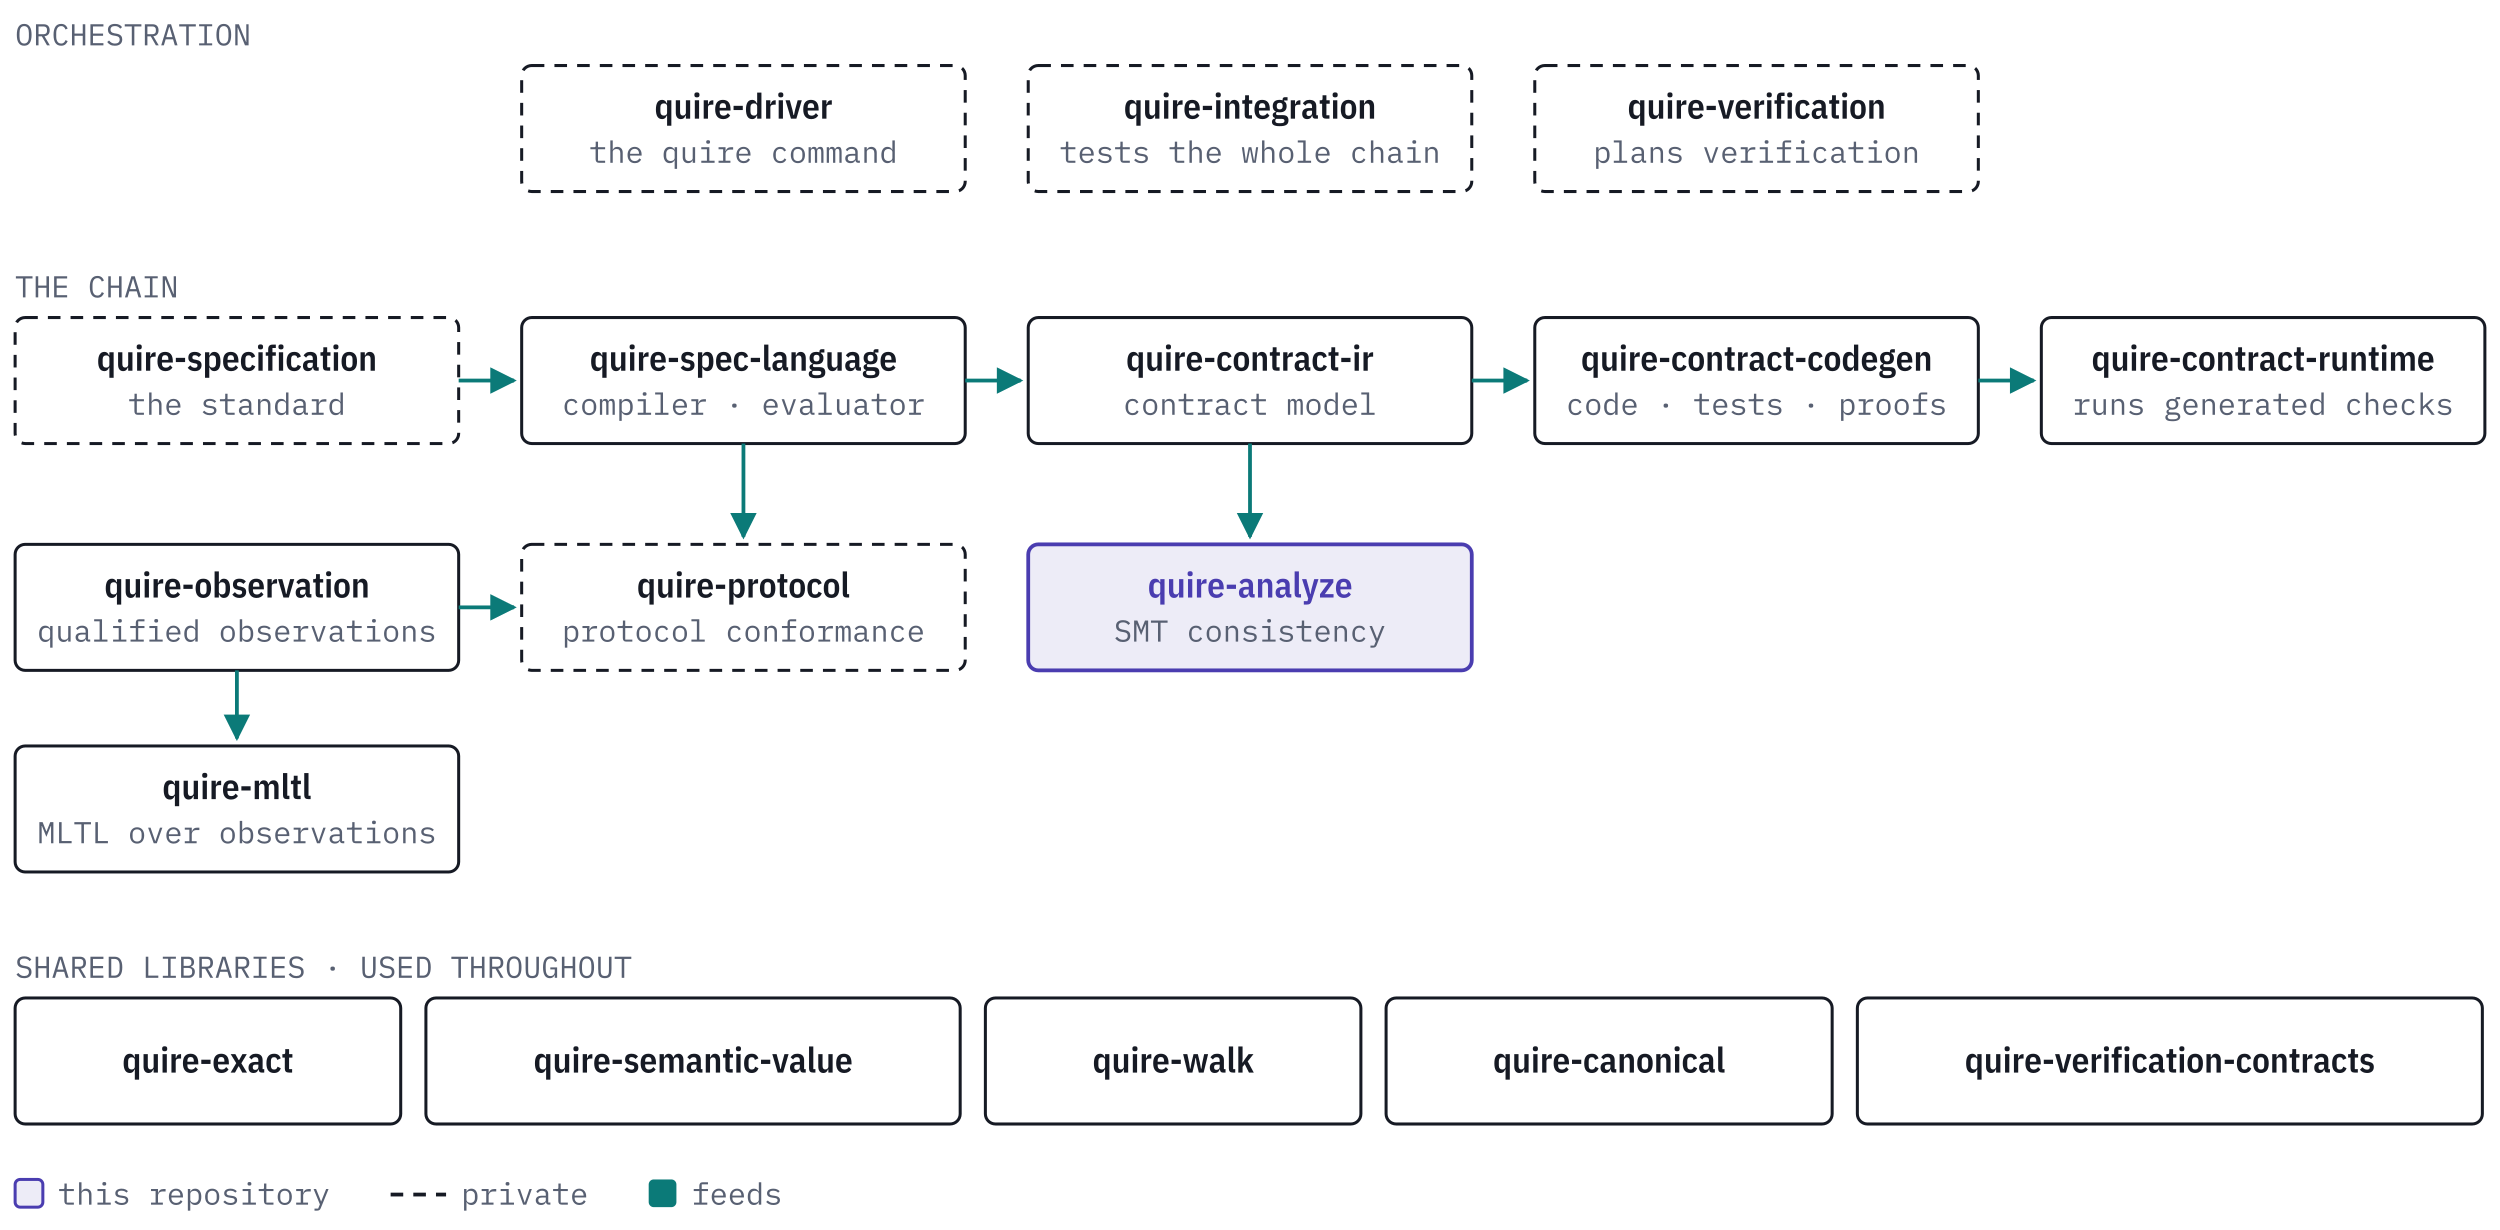
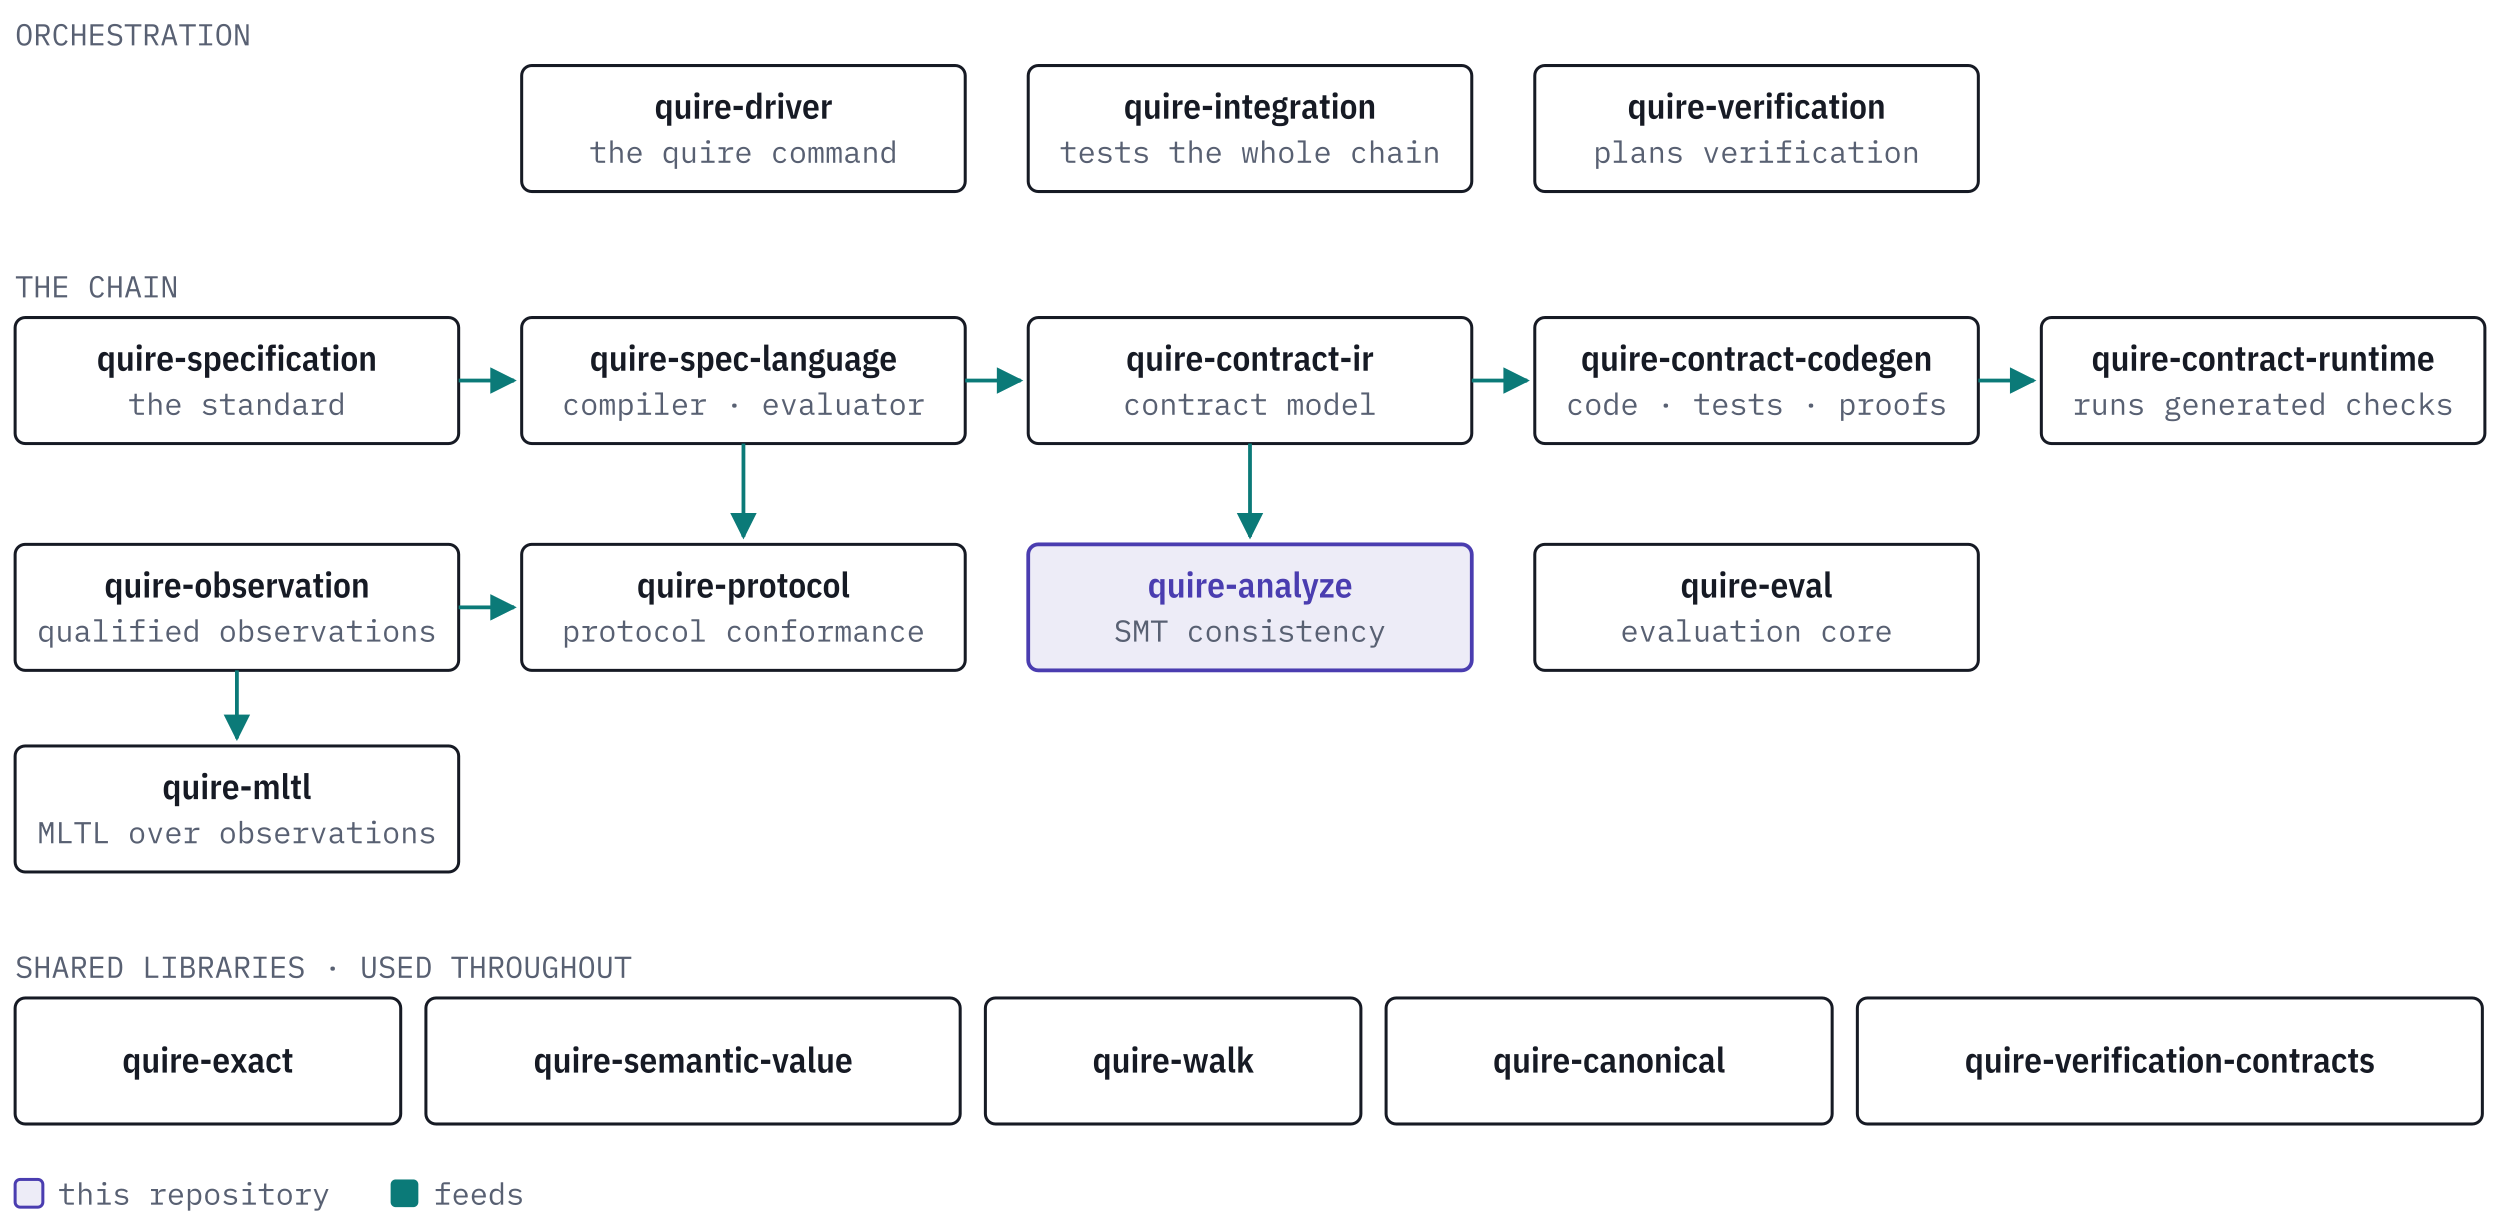
<svg xmlns="http://www.w3.org/2000/svg" width="992" height="488" viewBox="-6 -6 992 488" role="img" aria-label="The Quire repositories. The main chain runs from the standard, quire-specification, to the compiler, quire-spec-language, then quire-contract-ir, quire-contract-codegen and quire-contract-runtime. quire-spec-language also feeds quire-protocol, and quire-contract-ir feeds quire-analyze. quire-observation feeds quire-protocol and quire-mltl. Above the chain, quire-driver runs it, quire-integration tests it and quire-verification plans verification. Below it, shared libraries used throughout: quire-exact, quire-semantic-value, quire-walk, quire-canonical and quire-verification-contracts.">
  <defs>
    <path id="mono_A" d="M481 0 422 199H177L118 0H31L245 698H356L570 0ZM304 609H295L197 272H402Z" />
    <path id="mono_B" d="M88 698H325Q415 698 466 649Q517 600 517 518Q517 455 486 419Q456 383 408 368V365Q467 351 505 312Q543 274 543 201Q543 159 529 122Q515 85 490 58Q464 31 430 16Q395 0 355 0H88ZM330 73Q388 73 421 99Q454 125 454 179V220Q454 273 421 300Q388 326 330 326H172V73ZM316 395Q369 395 399 418Q429 442 429 490V529Q429 577 399 601Q369 625 316 625H172V395Z" />
    <path id="mono_C" d="M323 -12Q195 -12 132 81Q70 174 70 349Q70 524 132 617Q195 710 323 710Q371 710 406 697Q441 684 466 662Q491 640 508 612Q525 585 538 557L466 524Q457 547 445 568Q433 588 416 604Q400 619 378 628Q355 637 323 637Q240 637 200 574Q159 511 159 406V292Q159 187 200 124Q240 61 323 61Q355 61 378 70Q400 79 416 94Q433 110 445 130Q457 151 466 174L538 141Q525 112 508 85Q491 58 466 36Q441 14 406 1Q371 -12 323 -12Z" />
    <path id="mono_D" d="M95 698H290Q418 698 481 610Q544 522 544 349Q544 176 481 88Q418 0 290 0H95ZM286 73Q370 73 412 131Q455 189 455 295V403Q455 509 412 567Q370 625 286 625H179V73Z" />
    <path id="mono_E" d="M90 0V698H520V625H174V390H508V317H174V73H520V0Z" />
    <path id="mono_G" d="M444 93H439Q430 73 418 54Q406 35 388 20Q369 6 343 -3Q317 -12 281 -12Q167 -12 112 80Q56 172 56 344Q56 524 117 617Q178 710 305 710Q354 710 390 697Q426 684 452 662Q477 640 494 612Q511 585 522 557L450 524Q441 547 430 568Q418 588 402 604Q385 619 362 628Q339 637 308 637Q224 637 184 574Q145 511 145 406V298Q145 245 153 202Q161 158 180 126Q198 94 228 76Q257 59 300 59Q368 59 406 100Q444 141 444 206V278H297V345H522V0H444Z" />
    <path id="mono_H" d="M436 317H164V0H80V698H164V390H436V698H520V0H436Z" />
    <path id="mono_I" d="M84 0V67H258V631H84V698H516V631H342V67H516V0Z" />
    <path id="mono_L" d="M120 0V698H204V73H535V0Z" />
    <path id="mono_M" d="M455 350V571H447L300 212L153 571H145V350V0H68V698H176L299 390H305L428 698H532V0H455Z" />
    <path id="mono_N" d="M163 588H156V0H80V698H199L437 110H444V698H520V0H401Z" />
    <path id="mono_O" d="M300 -12Q236 -12 190 12Q144 37 114 83Q84 129 70 196Q56 263 56 349Q56 434 70 502Q84 569 114 615Q144 661 190 686Q236 710 300 710Q364 710 410 686Q456 661 486 615Q516 569 530 502Q544 434 544 349Q544 263 530 196Q516 129 486 83Q456 37 410 12Q364 -12 300 -12ZM300 61Q342 61 371 78Q400 94 419 124Q438 154 446 196Q455 239 455 292V406Q455 458 446 501Q438 544 419 574Q400 604 371 620Q342 637 300 637Q258 637 229 620Q200 604 181 574Q162 544 154 501Q145 458 145 406V292Q145 239 154 196Q162 154 181 124Q200 94 229 78Q258 61 300 61Z" />
    <path id="mono_R" d="M174 0H90V698H344Q441 698 492 645Q543 592 543 497Q543 412 499 361Q455 310 371 302L549 0H455L285 298H174ZM342 369Q395 369 424 396Q454 422 454 471V523Q454 572 424 598Q395 625 342 625H174V369Z" />
    <path id="mono_S" d="M298 -12Q204 -12 144 22Q84 57 45 111L106 161Q147 110 192 85Q238 60 301 60Q377 60 417 95Q457 130 457 193Q457 244 428 272Q399 301 327 313L249 326Q198 335 164 353Q129 371 108 396Q87 422 78 452Q69 483 69 516Q69 612 132 661Q195 710 302 710Q386 710 444 682Q501 654 536 603L477 552Q448 590 407 614Q366 638 301 638Q230 638 192 608Q154 578 154 518Q154 471 182 442Q211 412 285 399L360 386Q411 377 446 359Q481 341 502 316Q524 291 533 260Q542 229 542 195Q542 98 478 43Q415 -12 298 -12Z" />
    <path id="mono_T" d="M342 625V0H258V625H25V698H575V625Z" />
    <path id="mono_U" d="M164 698V279Q164 228 167 188Q170 148 183 120Q196 91 224 76Q251 61 300 61Q349 61 376 76Q404 91 417 120Q430 148 433 188Q436 228 436 279V698H520V299Q520 221 512 163Q505 105 482 66Q458 27 414 8Q371 -12 300 -12Q229 -12 186 8Q142 27 118 66Q95 105 88 163Q80 221 80 299V698Z" />
    <path id="mono_a" d="M495 0Q448 0 428 24Q408 48 403 84H398Q381 39 344 14Q306 -12 243 -12Q162 -12 114 30Q66 72 66 145Q66 217 118 256Q171 295 288 295H398V346Q398 403 366 432Q334 460 275 460Q223 460 190 440Q157 419 137 384L83 424Q93 444 110 463Q127 482 152 496Q177 511 209 520Q241 528 280 528Q371 528 424 482Q478 436 478 354V70H550V0ZM257 55Q288 55 314 62Q339 70 358 82Q377 95 388 112Q398 130 398 150V235H288Q216 235 183 215Q150 195 150 157V136Q150 96 178 76Q207 55 257 55Z" />
    <path id="mono_b" d="M95 740H175V432H179Q229 528 338 528Q433 528 486 457Q540 386 540 258Q540 130 486 59Q433 -12 338 -12Q229 -12 179 84H175V0H95ZM307 59Q377 59 416 102Q454 144 454 214V302Q454 372 416 414Q377 457 307 457Q280 457 256 450Q232 443 214 430Q196 416 186 396Q175 377 175 351V165Q175 139 186 120Q196 100 214 86Q232 73 256 66Q280 59 307 59Z" />
    <path id="mono_c" d="M318 -12Q262 -12 218 8Q175 27 145 62Q115 97 100 147Q84 197 84 258Q84 319 100 369Q116 419 146 454Q176 490 219 509Q262 528 317 528Q392 528 439 495Q486 462 508 409L444 375Q430 415 398 437Q365 459 317 459Q282 459 254 448Q227 436 208 415Q189 394 180 365Q170 336 170 302V214Q170 180 180 151Q189 122 208 101Q227 80 255 68Q283 57 319 57Q371 57 405 81Q439 105 459 147L516 108Q493 56 444 22Q396 -12 318 -12Z" />
    <path id="mono_d" d="M425 84H421Q371 -12 262 -12Q167 -12 114 59Q60 130 60 258Q60 386 114 457Q167 528 262 528Q371 528 421 432H425V740H505V0H425ZM293 59Q320 59 344 66Q368 73 386 86Q404 100 414 120Q425 139 425 165V351Q425 377 414 396Q404 416 386 430Q368 443 344 450Q320 457 293 457Q223 457 184 414Q146 372 146 302V214Q146 144 184 102Q223 59 293 59Z" />
    <path id="mono_e" d="M309 -12Q253 -12 208 7Q164 26 132 62Q101 97 84 146Q67 196 67 257Q67 319 84 369Q102 419 133 454Q164 490 208 509Q251 528 304 528Q356 528 398 509Q441 490 471 456Q501 423 517 377Q533 331 533 276V238H151V214Q151 180 162 151Q173 122 194 101Q214 80 244 68Q273 57 309 57Q361 57 399 81Q437 105 457 147L516 107Q493 55 440 22Q386 -12 309 -12ZM304 462Q271 462 243 450Q215 438 194 417Q174 396 162 368Q151 339 151 305V298H447V309Q447 343 436 371Q426 399 408 420Q389 440 362 451Q336 462 304 462Z" />
    <path id="mono_f" d="M83 68H257V448H73V516H257V622Q257 674 284 707Q312 740 371 740H544V672H337V516H544V448H337V68H521V0H83Z" />
    <path id="mono_g" d="M561 -59Q561 -137 496 -174Q431 -212 301 -212Q176 -212 122 -179Q67 -146 67 -84Q67 -42 89 -19Q111 4 151 15V27Q129 38 117 55Q105 72 105 98Q105 138 132 158Q158 178 198 188V192Q150 213 124 254Q97 295 97 350Q97 389 111 422Q125 455 152 478Q178 502 215 515Q252 528 297 528Q355 528 399 507V516Q399 546 413 566Q427 586 461 586H556V516H440V481Q468 457 483 424Q498 391 498 350Q498 311 484 278Q469 245 443 222Q417 198 380 185Q342 172 297 172Q284 172 272 173Q260 174 248 176Q236 174 223 170Q210 165 199 158Q188 150 181 140Q174 130 174 117Q174 94 197 86Q220 79 257 79H371Q471 79 516 42Q561 4 561 -59ZM486 -63Q486 -32 461 -14Q436 5 374 5H195Q143 -16 143 -65Q143 -99 170 -124Q197 -148 260 -148H338Q408 -148 447 -126Q486 -105 486 -63ZM297 234Q357 234 386 262Q414 290 414 336V365Q414 411 386 438Q357 466 297 466Q237 466 209 438Q181 411 181 365V336Q181 290 209 262Q237 234 297 234Z" />
    <path id="mono_h" d="M98 740H178V432H182Q190 451 202 468Q214 486 232 499Q249 512 273 520Q297 528 329 528Q410 528 459 476Q508 425 508 331V0H428V317Q428 388 397 422Q366 457 306 457Q282 457 259 451Q236 445 218 433Q200 421 189 402Q178 383 178 358V0H98Z" />
    <path id="mono_i" d="M332 630Q297 630 283 644Q269 659 269 681V697Q269 719 283 734Q297 748 332 748Q367 748 381 734Q395 719 395 697V681Q395 659 381 644Q367 630 332 630ZM106 68H292V448H106V516H372V68H546V0H106Z" />
    <path id="mono_k" d="M105 740H185V273H189L279 358L451 516H549L335 314L574 0H475L274 268L185 187V0H105Z" />
    <path id="mono_l" d="M80 68H260V672H80V740H340V68H520V0H80Z" />
    <path id="mono_m" d="M54 0V516H128V456H132Q144 486 166 507Q188 528 231 528Q276 528 298 506Q320 483 325 447H328Q342 482 368 505Q394 528 440 528Q503 528 524 484Q546 440 546 358V0H472V345Q472 411 458 436Q445 462 409 462Q377 462 357 442Q337 421 337 379V0H263V345Q263 411 250 436Q236 462 201 462Q169 462 148 442Q128 421 128 379V0Z" />
    <path id="mono_n" d="M98 0V516H178V432H182Q190 451 202 468Q214 486 232 499Q249 512 273 520Q297 528 329 528Q410 528 459 476Q508 425 508 331V0H428V317Q428 388 397 422Q366 457 306 457Q282 457 259 451Q236 445 218 433Q200 421 189 402Q178 383 178 358V0Z" />
    <path id="mono_o" d="M300 -12Q246 -12 202 7Q159 26 128 62Q98 97 82 146Q66 196 66 258Q66 319 82 369Q98 419 128 454Q159 490 202 509Q246 528 300 528Q354 528 398 509Q441 490 472 454Q502 419 518 369Q534 319 534 258Q534 196 518 146Q502 97 472 62Q441 26 398 7Q354 -12 300 -12ZM300 57Q367 57 408 97Q449 137 449 221V295Q449 379 408 419Q367 459 300 459Q233 459 192 419Q151 379 151 295V221Q151 137 192 97Q233 57 300 57Z" />
    <path id="mono_p" d="M95 516H175V432H179Q229 528 338 528Q433 528 486 457Q540 386 540 258Q540 130 486 59Q433 -12 338 -12Q229 -12 179 84H175V-200H95ZM307 59Q377 59 416 102Q454 144 454 214V302Q454 372 416 414Q377 457 307 457Q280 457 256 450Q232 443 214 430Q196 416 186 396Q175 377 175 351V165Q175 139 186 120Q196 100 214 86Q232 73 256 66Q280 59 307 59Z" />
    <path id="mono_periodcentered" d="M300 235Q259 235 242 252Q226 269 226 295V313Q226 339 242 356Q259 373 300 373Q341 373 358 356Q374 339 374 313V295Q374 269 358 252Q341 235 300 235Z" />
    <path id="mono_q" d="M425 84H421Q371 -12 262 -12Q167 -12 114 59Q60 130 60 258Q60 386 114 457Q167 528 262 528Q371 528 421 432H425V516H505V-200H425ZM293 59Q320 59 344 66Q368 73 386 86Q404 100 414 120Q425 139 425 165V351Q425 377 414 396Q404 416 386 430Q368 443 344 450Q320 457 293 457Q223 457 184 414Q146 372 146 302V214Q146 144 184 102Q223 59 293 59Z" />
    <path id="mono_r" d="M77 68H228V448H77V516H308V386H313Q329 447 374 482Q418 516 487 516H559V436H462Q393 436 350 396Q308 356 308 291V68H469V0H77Z" />
    <path id="mono_s" d="M306 -12Q225 -12 166 16Q108 43 67 89L121 136Q158 97 202 76Q246 55 308 55Q368 55 406 76Q445 98 445 144Q445 164 438 178Q430 191 417 199Q404 207 388 212Q372 216 354 219L273 231Q246 235 214 242Q183 249 157 264Q131 280 114 306Q96 332 96 374Q96 413 112 442Q127 470 155 490Q183 509 221 518Q259 528 304 528Q374 528 426 506Q477 484 514 445L462 396Q453 407 440 418Q426 430 406 440Q387 449 361 455Q335 461 301 461Q240 461 208 440Q175 419 175 379Q175 359 182 346Q190 332 203 324Q216 316 232 312Q249 307 266 304L347 292Q375 288 406 281Q437 274 463 258Q489 243 506 217Q524 191 524 149Q524 72 464 30Q405 -12 306 -12Z" />
    <path id="mono_t" d="M325 0Q266 0 238 33Q211 66 211 118V448H39V516H167Q193 516 204 526Q214 537 214 563V698H291V516H526V448H291V68H526V0Z" />
    <path id="mono_u" d="M422 84H418Q410 65 398 48Q386 30 368 17Q351 4 327 -4Q303 -12 271 -12Q190 -12 141 40Q92 91 92 185V516H172V199Q172 128 203 94Q234 59 294 59Q318 59 341 65Q364 71 382 83Q400 95 411 114Q422 132 422 158V516H502V0H422Z" />
    <path id="mono_v" d="M249 0 64 516H145L219 300L299 67H303L383 300L457 516H536L351 0Z" />
    <path id="mono_w" d="M30 516H101L160 70H169L257 516H345L433 70H442L501 516H570L491 0H387L305 432H297L213 0H109Z" />
    <path id="mono_y" d="M467 516H547L291 -113Q282 -135 271 -152Q260 -168 245 -178Q230 -189 209 -194Q188 -200 159 -200H83V-132H203L261 10L53 516H135L222 300L299 104H303L380 300Z" />
    <path id="title_a" d="M406 0Q325 0 321 89H309Q299 41 264 14Q229 -12 177 -12Q105 -12 69 28Q33 68 33 140Q33 222 84 262Q135 302 231 302H312V347Q312 393 292 415Q273 437 228 437Q191 437 166 420Q141 402 122 370L51 434Q80 479 124 506Q169 534 238 534Q433 534 433 350V97H479V0ZM223 77Q260 77 286 98Q312 120 312 158V227H239Q155 227 155 162V140Q155 107 173 92Q191 77 223 77Z" />
    <path id="title_b" d="M66 740H187V436H201Q212 480 246 507Q279 534 324 534Q416 534 460 464Q504 395 504 261Q504 127 460 58Q416 -12 324 -12Q279 -12 246 15Q212 42 201 86H187V0H66ZM278 88Q325 88 351 117Q377 146 377 199V323Q377 376 351 405Q325 434 278 434Q237 434 212 414Q187 393 187 356V166Q187 129 212 108Q237 88 278 88Z" />
    <path id="title_c" d="M251 -12Q145 -12 90 54Q34 120 34 261Q34 402 90 468Q145 534 251 534Q328 534 374 499Q419 464 439 403L340 359Q332 397 312 416Q291 436 251 436Q161 436 161 328V194Q161 86 251 86Q293 86 315 106Q337 126 348 168L442 123Q396 -12 251 -12Z" />
    <path id="title_d" d="M357 86H343Q332 42 298 15Q265 -12 220 -12Q128 -12 84 58Q40 127 40 261Q40 395 84 464Q128 534 220 534Q265 534 298 507Q332 480 343 436H357V740H478V0H357ZM266 88Q307 88 332 108Q357 129 357 166V356Q357 393 332 414Q307 434 266 434Q219 434 193 405Q167 376 167 323V199Q167 146 193 117Q219 88 266 88Z" />
    <path id="title_e" d="M263 -12Q212 -12 170 4Q127 21 97 54Q67 88 50 140Q34 191 34 261Q34 402 90 468Q147 534 252 534Q357 534 414 468Q470 402 470 261V232H161V198Q161 146 190 116Q219 86 270 86Q313 86 342 104Q372 123 393 158L459 89Q430 43 381 16Q332 -12 263 -12ZM252 441Q161 441 161 333V307H343V333Q343 441 252 441Z" />
    <path id="title_f" d="M91 425H22V522H91V603Q91 674 122 707Q154 740 220 740H308V643H212V522H308V425H212V0H91Z" />
    <path id="title_g" d="M493 -46Q493 -87 480 -118Q468 -149 439 -170Q410 -191 362 -202Q314 -212 244 -212Q182 -212 140 -204Q98 -195 72 -179Q46 -163 35 -140Q24 -117 24 -88Q24 -48 46 -25Q68 -2 109 4V23Q77 31 62 53Q46 75 46 107Q46 139 68 160Q90 182 132 190V203Q47 245 47 357Q47 442 95 488Q143 534 244 534Q289 534 326 520V539Q326 610 394 610H467V516H366V496Q403 478 422 442Q441 407 441 357Q441 272 394 226Q346 181 244 181Q203 181 168 189Q154 183 147 170Q140 157 140 141Q140 121 153 111Q166 101 196 101H329Q418 101 456 63Q493 25 493 -46ZM380 -60Q380 -33 362 -19Q344 -5 302 -5H141Q119 -24 119 -61Q119 -93 140 -110Q162 -127 216 -127H275Q332 -127 356 -110Q380 -94 380 -60ZM244 264Q327 264 327 346V369Q327 451 244 451Q161 451 161 369V346Q161 264 244 264Z" />
    <path id="title_hyphen" d="M50 245V365H312V245Z" />
    <path id="title_i" d="M126 604Q88 604 71 620Q54 637 54 665V685Q54 713 71 730Q88 746 126 746Q164 746 181 730Q198 713 198 685V665Q198 637 181 620Q164 604 126 604ZM66 522H187V0H66Z" />
    <path id="title_k" d="M66 740H187V395L179 287H193L254 383L358 522H495L332 317L504 0H368L248 239L187 163V0H66Z" />
    <path id="title_l" d="M184 0Q121 0 94 28Q66 56 66 116V740H187V97H247V0Z" />
    <path id="title_m" d="M66 0V522H187V435H201Q232 534 324 534Q422 534 451 431H463Q480 484 516 509Q551 534 602 534Q668 534 705 486Q742 439 742 351V0H621V330Q621 432 548 432Q513 432 488 410Q464 389 464 350V0H343V330Q343 384 325 408Q307 432 271 432Q236 432 212 410Q187 389 187 350V0Z" />
    <path id="title_n" d="M66 0V522H187V435H201Q232 534 326 534Q396 534 434 486Q472 439 472 351V0H351V330Q351 432 275 432Q238 432 212 410Q187 389 187 350V0Z" />
    <path id="title_o" d="M253 -12Q149 -12 92 54Q34 120 34 261Q34 402 92 468Q149 534 253 534Q357 534 414 468Q472 402 472 261Q472 120 414 54Q357 -12 253 -12ZM253 86Q345 86 345 194V328Q345 436 253 436Q161 436 161 328V194Q161 86 253 86Z" />
    <path id="title_p" d="M66 522H187V436H201Q212 480 246 507Q279 534 324 534Q416 534 460 464Q504 395 504 261Q504 127 460 58Q416 -12 324 -12Q279 -12 246 15Q212 42 201 86H187V-200H66ZM278 88Q325 88 351 117Q377 146 377 199V323Q377 376 351 405Q325 434 278 434Q237 434 212 414Q187 393 187 356V166Q187 129 212 108Q237 88 278 88Z" />
    <path id="title_q" d="M357 86H343Q332 42 298 15Q265 -12 220 -12Q128 -12 84 58Q40 127 40 261Q40 395 84 464Q128 534 220 534Q265 534 298 507Q332 480 343 436H357V522H478V-200H357ZM266 88Q307 88 332 108Q357 129 357 166V356Q357 393 332 414Q307 434 266 434Q219 434 193 405Q167 376 167 323V199Q167 146 193 117Q219 88 266 88Z" />
    <path id="title_r" d="M66 0V522H187V415H201Q210 467 238 494Q267 522 313 522H339V398H299Q242 398 214 380Q187 362 187 317V0Z" />
    <path id="title_s" d="M224 -12Q159 -12 110 12Q61 35 24 82L98 154Q123 119 154 101Q185 83 226 83Q302 83 302 147Q302 172 290 186Q277 201 247 206L198 215Q116 230 79 266Q42 302 42 371Q42 453 90 494Q138 534 226 534Q287 534 332 514Q376 494 409 455L338 384Q318 409 290 424Q261 439 226 439Q156 439 156 376Q156 350 170 336Q184 323 214 318L264 309Q346 294 382 258Q417 223 417 159Q417 78 367 33Q317 -12 224 -12Z" />
    <path id="title_t" d="M210 0Q147 0 119 28Q91 56 91 117V425H22V522H58Q84 522 94 534Q103 546 103 572V664H212V522H306V425H212V97H298V0Z" />
    <path id="title_u" d="M346 88H332Q302 -12 205 -12Q135 -12 98 36Q60 83 60 172V522H181V192Q181 89 257 89Q294 89 320 111Q346 133 346 172V522H467V0H346Z" />
    <path id="title_v" d="M162 0 8 522H130L205 244L234 103H248L277 244L352 522H469L315 0Z" />
    <path id="title_w" d="M16 522H135L186 278L211 110H223L253 278L311 522H433L492 278L522 110H534L559 278L612 522H724L597 0H461L400 254L377 409H364L340 254L279 0H143Z" />
    <path id="title_x" d="M15 0 173 267 17 522H149L242 354H255L348 522H472L318 264L478 0H345L249 176H236L138 0Z" />
    <path id="title_y" d="M353 522H474L275 -109Q258 -162 227 -181Q196 -200 140 -200H58V-103H161L182 -29L8 522H131L209 240L237 103H249L277 241Z" />
    <path id="title_z" d="M34 0V95L275 425H42V522H412V428L170 97H418V0Z" />
    <marker id="ah-model" viewBox="0 0 10 10" refX="9" refY="5" markerWidth="7" markerHeight="7" orient="auto-start-reverse">
      <path d="M0,0 L10,5 L0,10 z" fill="#0b7a78" />
    </marker>
  </defs>
-   <rect x="201" y="20" width="176" height="50" rx="4" stroke="#161a24" stroke-width="1.2" fill="none" stroke-dasharray="5 4" />
+   <rect x="201" y="20" width="176" height="50" rx="4" stroke="#161a24" stroke-width="1.2" fill="none" />
  <g fill="#161a24" transform="translate(253.7,41.1) scale(0.014,-0.014)">
    <use href="#title_q" x="0" />
    <use href="#title_u" x="544" />
    <use href="#title_i" x="1077" />
    <use href="#title_r" x="1329" />
    <use href="#title_e" x="1686" />
    <use href="#title_hyphen" x="2191" />
    <use href="#title_d" x="2553" />
    <use href="#title_r" x="3097" />
    <use href="#title_i" x="3454" />
    <use href="#title_v" x="3706" />
    <use href="#title_e" x="4182" />
    <use href="#title_r" x="4687" />
  </g>
  <g fill="#586072" transform="translate(227.8,58.6) scale(0.012,-0.012)">
    <use href="#mono_t" x="0" />
    <use href="#mono_h" x="600" />
    <use href="#mono_e" x="1200" />
    <use href="#mono_q" x="2400" />
    <use href="#mono_u" x="3000" />
    <use href="#mono_i" x="3600" />
    <use href="#mono_r" x="4200" />
    <use href="#mono_e" x="4800" />
    <use href="#mono_c" x="6000" />
    <use href="#mono_o" x="6600" />
    <use href="#mono_m" x="7200" />
    <use href="#mono_m" x="7800" />
    <use href="#mono_a" x="8400" />
    <use href="#mono_n" x="9000" />
    <use href="#mono_d" x="9600" />
  </g>
-   <rect x="402" y="20" width="176" height="50" rx="4" stroke="#161a24" stroke-width="1.2" fill="none" stroke-dasharray="5 4" />
+   <rect x="402" y="20" width="176" height="50" rx="4" stroke="#161a24" stroke-width="1.2" fill="none" />
  <g fill="#161a24" transform="translate(439.9,41.1) scale(0.014,-0.014)">
    <use href="#title_q" x="0" />
    <use href="#title_u" x="544" />
    <use href="#title_i" x="1077" />
    <use href="#title_r" x="1329" />
    <use href="#title_e" x="1686" />
    <use href="#title_hyphen" x="2191" />
    <use href="#title_i" x="2553" />
    <use href="#title_n" x="2805" />
    <use href="#title_t" x="3337" />
    <use href="#title_e" x="3671" />
    <use href="#title_g" x="4176" />
    <use href="#title_r" x="4668" />
    <use href="#title_a" x="5025" />
    <use href="#title_t" x="5532" />
    <use href="#title_i" x="5866" />
    <use href="#title_o" x="6118" />
    <use href="#title_n" x="6624" />
  </g>
  <g fill="#586072" transform="translate(414.4,58.6) scale(0.012,-0.012)">
    <use href="#mono_t" x="0" />
    <use href="#mono_e" x="600" />
    <use href="#mono_s" x="1200" />
    <use href="#mono_t" x="1800" />
    <use href="#mono_s" x="2400" />
    <use href="#mono_t" x="3600" />
    <use href="#mono_h" x="4200" />
    <use href="#mono_e" x="4800" />
    <use href="#mono_w" x="6000" />
    <use href="#mono_h" x="6600" />
    <use href="#mono_o" x="7200" />
    <use href="#mono_l" x="7800" />
    <use href="#mono_e" x="8400" />
    <use href="#mono_c" x="9600" />
    <use href="#mono_h" x="10200" />
    <use href="#mono_a" x="10800" />
    <use href="#mono_i" x="11400" />
    <use href="#mono_n" x="12000" />
  </g>
-   <rect x="603" y="20" width="176" height="50" rx="4" stroke="#161a24" stroke-width="1.2" fill="none" stroke-dasharray="5 4" />
+   <rect x="603" y="20" width="176" height="50" rx="4" stroke="#161a24" stroke-width="1.2" fill="none" />
  <g fill="#161a24" transform="translate(639.8,41.1) scale(0.014,-0.014)">
    <use href="#title_q" x="0" />
    <use href="#title_u" x="544" />
    <use href="#title_i" x="1077" />
    <use href="#title_r" x="1329" />
    <use href="#title_e" x="1686" />
    <use href="#title_hyphen" x="2191" />
    <use href="#title_v" x="2553" />
    <use href="#title_e" x="3029" />
    <use href="#title_r" x="3534" />
    <use href="#title_i" x="3891" />
    <use href="#title_f" x="4143" />
    <use href="#title_i" x="4471" />
    <use href="#title_c" x="4723" />
    <use href="#title_a" x="5187" />
    <use href="#title_t" x="5694" />
    <use href="#title_i" x="6028" />
    <use href="#title_o" x="6280" />
    <use href="#title_n" x="6786" />
  </g>
  <g fill="#586072" transform="translate(626.2,58.6) scale(0.012,-0.012)">
    <use href="#mono_p" x="0" />
    <use href="#mono_l" x="600" />
    <use href="#mono_a" x="1200" />
    <use href="#mono_n" x="1800" />
    <use href="#mono_s" x="2400" />
    <use href="#mono_v" x="3600" />
    <use href="#mono_e" x="4200" />
    <use href="#mono_r" x="4800" />
    <use href="#mono_i" x="5400" />
    <use href="#mono_f" x="6000" />
    <use href="#mono_i" x="6600" />
    <use href="#mono_c" x="7200" />
    <use href="#mono_a" x="7800" />
    <use href="#mono_t" x="8400" />
    <use href="#mono_i" x="9000" />
    <use href="#mono_o" x="9600" />
    <use href="#mono_n" x="10200" />
  </g>
-   <rect x="0" y="120" width="176" height="50" rx="4" stroke="#161a24" stroke-width="1.2" fill="none" stroke-dasharray="5 4" />
+   <rect x="0" y="120" width="176" height="50" rx="4" stroke="#161a24" stroke-width="1.2" fill="none" />
  <g fill="#161a24" transform="translate(32.4,141.1) scale(0.014,-0.014)">
    <use href="#title_q" x="0" />
    <use href="#title_u" x="544" />
    <use href="#title_i" x="1077" />
    <use href="#title_r" x="1329" />
    <use href="#title_e" x="1686" />
    <use href="#title_hyphen" x="2191" />
    <use href="#title_s" x="2553" />
    <use href="#title_p" x="3002" />
    <use href="#title_e" x="3546" />
    <use href="#title_c" x="4051" />
    <use href="#title_i" x="4515" />
    <use href="#title_f" x="4767" />
    <use href="#title_i" x="5095" />
    <use href="#title_c" x="5347" />
    <use href="#title_a" x="5811" />
    <use href="#title_t" x="6318" />
    <use href="#title_i" x="6652" />
    <use href="#title_o" x="6904" />
    <use href="#title_n" x="7410" />
  </g>
  <g fill="#586072" transform="translate(44.8,158.6) scale(0.012,-0.012)">
    <use href="#mono_t" x="0" />
    <use href="#mono_h" x="600" />
    <use href="#mono_e" x="1200" />
    <use href="#mono_s" x="2400" />
    <use href="#mono_t" x="3000" />
    <use href="#mono_a" x="3600" />
    <use href="#mono_n" x="4200" />
    <use href="#mono_d" x="4800" />
    <use href="#mono_a" x="5400" />
    <use href="#mono_r" x="6000" />
    <use href="#mono_d" x="6600" />
  </g>
  <rect x="201" y="120" width="176" height="50" rx="4" stroke="#161a24" stroke-width="1.2" fill="none" />
  <g fill="#161a24" transform="translate(228,141.1) scale(0.014,-0.014)">
    <use href="#title_q" x="0" />
    <use href="#title_u" x="544" />
    <use href="#title_i" x="1077" />
    <use href="#title_r" x="1329" />
    <use href="#title_e" x="1686" />
    <use href="#title_hyphen" x="2191" />
    <use href="#title_s" x="2553" />
    <use href="#title_p" x="3002" />
    <use href="#title_e" x="3546" />
    <use href="#title_c" x="4051" />
    <use href="#title_hyphen" x="4515" />
    <use href="#title_l" x="4877" />
    <use href="#title_a" x="5145" />
    <use href="#title_n" x="5652" />
    <use href="#title_g" x="6184" />
    <use href="#title_u" x="6676" />
    <use href="#title_a" x="7209" />
    <use href="#title_g" x="7716" />
    <use href="#title_e" x="8208" />
  </g>
  <g fill="#586072" transform="translate(217,158.6) scale(0.012,-0.012)">
    <use href="#mono_c" x="0" />
    <use href="#mono_o" x="600" />
    <use href="#mono_m" x="1200" />
    <use href="#mono_p" x="1800" />
    <use href="#mono_i" x="2400" />
    <use href="#mono_l" x="3000" />
    <use href="#mono_e" x="3600" />
    <use href="#mono_r" x="4200" />
    <use href="#mono_periodcentered" x="5400" />
    <use href="#mono_e" x="6600" />
    <use href="#mono_v" x="7200" />
    <use href="#mono_a" x="7800" />
    <use href="#mono_l" x="8400" />
    <use href="#mono_u" x="9000" />
    <use href="#mono_a" x="9600" />
    <use href="#mono_t" x="10200" />
    <use href="#mono_o" x="10800" />
    <use href="#mono_r" x="11400" />
  </g>
  <rect x="402" y="120" width="176" height="50" rx="4" stroke="#161a24" stroke-width="1.2" fill="none" />
  <g fill="#161a24" transform="translate(440.8,141.1) scale(0.014,-0.014)">
    <use href="#title_q" x="0" />
    <use href="#title_u" x="544" />
    <use href="#title_i" x="1077" />
    <use href="#title_r" x="1329" />
    <use href="#title_e" x="1686" />
    <use href="#title_hyphen" x="2191" />
    <use href="#title_c" x="2553" />
    <use href="#title_o" x="3017" />
    <use href="#title_n" x="3523" />
    <use href="#title_t" x="4055" />
    <use href="#title_r" x="4389" />
    <use href="#title_a" x="4746" />
    <use href="#title_c" x="5253" />
    <use href="#title_t" x="5717" />
    <use href="#title_hyphen" x="6051" />
    <use href="#title_i" x="6413" />
    <use href="#title_r" x="6665" />
  </g>
  <g fill="#586072" transform="translate(439.6,158.6) scale(0.012,-0.012)">
    <use href="#mono_c" x="0" />
    <use href="#mono_o" x="600" />
    <use href="#mono_n" x="1200" />
    <use href="#mono_t" x="1800" />
    <use href="#mono_r" x="2400" />
    <use href="#mono_a" x="3000" />
    <use href="#mono_c" x="3600" />
    <use href="#mono_t" x="4200" />
    <use href="#mono_m" x="5400" />
    <use href="#mono_o" x="6000" />
    <use href="#mono_d" x="6600" />
    <use href="#mono_e" x="7200" />
    <use href="#mono_l" x="7800" />
  </g>
  <rect x="603" y="120" width="176" height="50" rx="4" stroke="#161a24" stroke-width="1.2" fill="none" />
  <g fill="#161a24" transform="translate(621.3,141.1) scale(0.014,-0.014)">
    <use href="#title_q" x="0" />
    <use href="#title_u" x="544" />
    <use href="#title_i" x="1077" />
    <use href="#title_r" x="1329" />
    <use href="#title_e" x="1686" />
    <use href="#title_hyphen" x="2191" />
    <use href="#title_c" x="2553" />
    <use href="#title_o" x="3017" />
    <use href="#title_n" x="3523" />
    <use href="#title_t" x="4055" />
    <use href="#title_r" x="4389" />
    <use href="#title_a" x="4746" />
    <use href="#title_c" x="5253" />
    <use href="#title_t" x="5717" />
    <use href="#title_hyphen" x="6051" />
    <use href="#title_c" x="6413" />
    <use href="#title_o" x="6877" />
    <use href="#title_d" x="7383" />
    <use href="#title_e" x="7927" />
    <use href="#title_g" x="8432" />
    <use href="#title_e" x="8924" />
    <use href="#title_n" x="9429" />
  </g>
  <g fill="#586072" transform="translate(615.4,158.6) scale(0.012,-0.012)">
    <use href="#mono_c" x="0" />
    <use href="#mono_o" x="600" />
    <use href="#mono_d" x="1200" />
    <use href="#mono_e" x="1800" />
    <use href="#mono_periodcentered" x="3000" />
    <use href="#mono_t" x="4200" />
    <use href="#mono_e" x="4800" />
    <use href="#mono_s" x="5400" />
    <use href="#mono_t" x="6000" />
    <use href="#mono_s" x="6600" />
    <use href="#mono_periodcentered" x="7800" />
    <use href="#mono_p" x="9000" />
    <use href="#mono_r" x="9600" />
    <use href="#mono_o" x="10200" />
    <use href="#mono_o" x="10800" />
    <use href="#mono_f" x="11400" />
    <use href="#mono_s" x="12000" />
  </g>
  <rect x="804" y="120" width="176" height="50" rx="4" stroke="#161a24" stroke-width="1.2" fill="none" />
  <g fill="#161a24" transform="translate(823.9,141.1) scale(0.014,-0.014)">
    <use href="#title_q" x="0" />
    <use href="#title_u" x="544" />
    <use href="#title_i" x="1077" />
    <use href="#title_r" x="1329" />
    <use href="#title_e" x="1686" />
    <use href="#title_hyphen" x="2191" />
    <use href="#title_c" x="2553" />
    <use href="#title_o" x="3017" />
    <use href="#title_n" x="3523" />
    <use href="#title_t" x="4055" />
    <use href="#title_r" x="4389" />
    <use href="#title_a" x="4746" />
    <use href="#title_c" x="5253" />
    <use href="#title_t" x="5717" />
    <use href="#title_hyphen" x="6051" />
    <use href="#title_r" x="6413" />
    <use href="#title_u" x="6770" />
    <use href="#title_n" x="7303" />
    <use href="#title_t" x="7835" />
    <use href="#title_i" x="8169" />
    <use href="#title_m" x="8421" />
    <use href="#title_e" x="9223" />
  </g>
  <g fill="#586072" transform="translate(816.4,158.6) scale(0.012,-0.012)">
    <use href="#mono_r" x="0" />
    <use href="#mono_u" x="600" />
    <use href="#mono_n" x="1200" />
    <use href="#mono_s" x="1800" />
    <use href="#mono_g" x="3000" />
    <use href="#mono_e" x="3600" />
    <use href="#mono_n" x="4200" />
    <use href="#mono_e" x="4800" />
    <use href="#mono_r" x="5400" />
    <use href="#mono_a" x="6000" />
    <use href="#mono_t" x="6600" />
    <use href="#mono_e" x="7200" />
    <use href="#mono_d" x="7800" />
    <use href="#mono_c" x="9000" />
    <use href="#mono_h" x="9600" />
    <use href="#mono_e" x="10200" />
    <use href="#mono_c" x="10800" />
    <use href="#mono_k" x="11400" />
    <use href="#mono_s" x="12000" />
  </g>
  <rect x="0" y="210" width="176" height="50" rx="4" stroke="#161a24" stroke-width="1.2" fill="none" />
  <g fill="#161a24" transform="translate(35.4,231.1) scale(0.014,-0.014)">
    <use href="#title_q" x="0" />
    <use href="#title_u" x="544" />
    <use href="#title_i" x="1077" />
    <use href="#title_r" x="1329" />
    <use href="#title_e" x="1686" />
    <use href="#title_hyphen" x="2191" />
    <use href="#title_o" x="2553" />
    <use href="#title_b" x="3059" />
    <use href="#title_s" x="3603" />
    <use href="#title_e" x="4052" />
    <use href="#title_r" x="4557" />
    <use href="#title_v" x="4914" />
    <use href="#title_a" x="5390" />
    <use href="#title_t" x="5897" />
    <use href="#title_i" x="6231" />
    <use href="#title_o" x="6483" />
    <use href="#title_n" x="6989" />
  </g>
  <g fill="#586072" transform="translate(8.8,248.6) scale(0.012,-0.012)">
    <use href="#mono_q" x="0" />
    <use href="#mono_u" x="600" />
    <use href="#mono_a" x="1200" />
    <use href="#mono_l" x="1800" />
    <use href="#mono_i" x="2400" />
    <use href="#mono_f" x="3000" />
    <use href="#mono_i" x="3600" />
    <use href="#mono_e" x="4200" />
    <use href="#mono_d" x="4800" />
    <use href="#mono_o" x="6000" />
    <use href="#mono_b" x="6600" />
    <use href="#mono_s" x="7200" />
    <use href="#mono_e" x="7800" />
    <use href="#mono_r" x="8400" />
    <use href="#mono_v" x="9000" />
    <use href="#mono_a" x="9600" />
    <use href="#mono_t" x="10200" />
    <use href="#mono_i" x="10800" />
    <use href="#mono_o" x="11400" />
    <use href="#mono_n" x="12000" />
    <use href="#mono_s" x="12600" />
  </g>
-   <rect x="201" y="210" width="176" height="50" rx="4" stroke="#161a24" stroke-width="1.2" fill="none" stroke-dasharray="5 4" />
+   <rect x="201" y="210" width="176" height="50" rx="4" stroke="#161a24" stroke-width="1.2" fill="none" />
  <g fill="#161a24" transform="translate(246.7,231.1) scale(0.014,-0.014)">
    <use href="#title_q" x="0" />
    <use href="#title_u" x="544" />
    <use href="#title_i" x="1077" />
    <use href="#title_r" x="1329" />
    <use href="#title_e" x="1686" />
    <use href="#title_hyphen" x="2191" />
    <use href="#title_p" x="2553" />
    <use href="#title_r" x="3097" />
    <use href="#title_o" x="3454" />
    <use href="#title_t" x="3960" />
    <use href="#title_o" x="4294" />
    <use href="#title_c" x="4800" />
    <use href="#title_o" x="5264" />
    <use href="#title_l" x="5770" />
  </g>
  <g fill="#586072" transform="translate(217,248.6) scale(0.012,-0.012)">
    <use href="#mono_p" x="0" />
    <use href="#mono_r" x="600" />
    <use href="#mono_o" x="1200" />
    <use href="#mono_t" x="1800" />
    <use href="#mono_o" x="2400" />
    <use href="#mono_c" x="3000" />
    <use href="#mono_o" x="3600" />
    <use href="#mono_l" x="4200" />
    <use href="#mono_c" x="5400" />
    <use href="#mono_o" x="6000" />
    <use href="#mono_n" x="6600" />
    <use href="#mono_f" x="7200" />
    <use href="#mono_o" x="7800" />
    <use href="#mono_r" x="8400" />
    <use href="#mono_m" x="9000" />
    <use href="#mono_a" x="9600" />
    <use href="#mono_n" x="10200" />
    <use href="#mono_c" x="10800" />
    <use href="#mono_e" x="11400" />
+   </g>
+   <rect x="603" y="210" width="176" height="50" rx="4" stroke="#161a24" stroke-width="1.2" fill="none" />
+   <g fill="#161a24" transform="translate(660.8,231.1) scale(0.014,-0.014)">
+     <use href="#title_q" x="0" />
+     <use href="#title_u" x="544" />
+     <use href="#title_i" x="1077" />
+     <use href="#title_r" x="1329" />
+     <use href="#title_e" x="1686" />
+     <use href="#title_hyphen" x="2191" />
+     <use href="#title_e" x="2553" />
+     <use href="#title_v" x="3058" />
+     <use href="#title_a" x="3534" />
+     <use href="#title_l" x="4041" />
+   </g>
+   <g fill="#586072" transform="translate(637,248.6) scale(0.012,-0.012)">
+     <use href="#mono_e" x="0" />
+     <use href="#mono_v" x="600" />
+     <use href="#mono_a" x="1200" />
+     <use href="#mono_l" x="1800" />
+     <use href="#mono_u" x="2400" />
+     <use href="#mono_a" x="3000" />
+     <use href="#mono_t" x="3600" />
+     <use href="#mono_i" x="4200" />
+     <use href="#mono_o" x="4800" />
+     <use href="#mono_n" x="5400" />
+     <use href="#mono_c" x="6600" />
+     <use href="#mono_o" x="7200" />
+     <use href="#mono_r" x="7800" />
+     <use href="#mono_e" x="8400" />
  </g>
  <rect x="402" y="210" width="176" height="50" rx="4" stroke="#4a3db0" stroke-width="1.5" fill="#4a3db0" fill-opacity="0.1" />
  <g fill="#4a3db0" transform="translate(449.4,231.1) scale(0.014,-0.014)">
    <use href="#title_q" x="0" />
    <use href="#title_u" x="544" />
    <use href="#title_i" x="1077" />
    <use href="#title_r" x="1329" />
    <use href="#title_e" x="1686" />
    <use href="#title_hyphen" x="2191" />
    <use href="#title_a" x="2553" />
    <use href="#title_n" x="3060" />
    <use href="#title_a" x="3592" />
    <use href="#title_l" x="4099" />
    <use href="#title_y" x="4367" />
    <use href="#title_z" x="4850" />
    <use href="#title_e" x="5302" />
  </g>
  <g fill="#586072" transform="translate(436,248.6) scale(0.012,-0.012)">
    <use href="#mono_S" x="0" />
    <use href="#mono_M" x="600" />
    <use href="#mono_T" x="1200" />
    <use href="#mono_c" x="2400" />
    <use href="#mono_o" x="3000" />
    <use href="#mono_n" x="3600" />
    <use href="#mono_s" x="4200" />
    <use href="#mono_i" x="4800" />
    <use href="#mono_s" x="5400" />
    <use href="#mono_t" x="6000" />
    <use href="#mono_e" x="6600" />
    <use href="#mono_n" x="7200" />
    <use href="#mono_c" x="7800" />
    <use href="#mono_y" x="8400" />
  </g>
  <rect x="0" y="290" width="176" height="50" rx="4" stroke="#161a24" stroke-width="1.2" fill="none" />
  <g fill="#161a24" transform="translate(58.4,311.1) scale(0.014,-0.014)">
    <use href="#title_q" x="0" />
    <use href="#title_u" x="544" />
    <use href="#title_i" x="1077" />
    <use href="#title_r" x="1329" />
    <use href="#title_e" x="1686" />
    <use href="#title_hyphen" x="2191" />
    <use href="#title_m" x="2553" />
    <use href="#title_l" x="3355" />
    <use href="#title_t" x="3623" />
    <use href="#title_l" x="3957" />
  </g>
  <g fill="#586072" transform="translate(8.8,328.6) scale(0.012,-0.012)">
    <use href="#mono_M" x="0" />
    <use href="#mono_L" x="600" />
    <use href="#mono_T" x="1200" />
    <use href="#mono_L" x="1800" />
    <use href="#mono_o" x="3000" />
    <use href="#mono_v" x="3600" />
    <use href="#mono_e" x="4200" />
    <use href="#mono_r" x="4800" />
    <use href="#mono_o" x="6000" />
    <use href="#mono_b" x="6600" />
    <use href="#mono_s" x="7200" />
    <use href="#mono_e" x="7800" />
    <use href="#mono_r" x="8400" />
    <use href="#mono_v" x="9000" />
    <use href="#mono_a" x="9600" />
    <use href="#mono_t" x="10200" />
    <use href="#mono_i" x="10800" />
    <use href="#mono_o" x="11400" />
    <use href="#mono_n" x="12000" />
    <use href="#mono_s" x="12600" />
  </g>
  <path d="M176,145 L198,145" fill="none" stroke="#0b7a78" stroke-width="1.5" marker-end="url(#ah-model)" />
  <path d="M377,145 L399,145" fill="none" stroke="#0b7a78" stroke-width="1.5" marker-end="url(#ah-model)" />
  <path d="M578,145 L600,145" fill="none" stroke="#0b7a78" stroke-width="1.5" marker-end="url(#ah-model)" />
  <path d="M779,145 L801,145" fill="none" stroke="#0b7a78" stroke-width="1.5" marker-end="url(#ah-model)" />
  <path d="M289,170 L289,207" fill="none" stroke="#0b7a78" stroke-width="1.5" marker-end="url(#ah-model)" />
  <path d="M490,170 L490,207" fill="none" stroke="#0b7a78" stroke-width="1.5" marker-end="url(#ah-model)" />
  <path d="M176,235 L198,235" fill="none" stroke="#0b7a78" stroke-width="1.5" marker-end="url(#ah-model)" />
  <path d="M88,260 L88,287" fill="none" stroke="#0b7a78" stroke-width="1.5" marker-end="url(#ah-model)" />
  <g fill="#586072" transform="translate(0,12) scale(0.012,-0.012)">
    <use href="#mono_O" x="0" />
    <use href="#mono_R" x="600" />
    <use href="#mono_C" x="1200" />
    <use href="#mono_H" x="1800" />
    <use href="#mono_E" x="2400" />
    <use href="#mono_S" x="3000" />
    <use href="#mono_T" x="3600" />
    <use href="#mono_R" x="4200" />
    <use href="#mono_A" x="4800" />
    <use href="#mono_T" x="5400" />
    <use href="#mono_I" x="6000" />
    <use href="#mono_O" x="6600" />
    <use href="#mono_N" x="7200" />
  </g>
  <g fill="#586072" transform="translate(0,112) scale(0.012,-0.012)">
    <use href="#mono_T" x="0" />
    <use href="#mono_H" x="600" />
    <use href="#mono_E" x="1200" />
    <use href="#mono_C" x="2400" />
    <use href="#mono_H" x="3000" />
    <use href="#mono_A" x="3600" />
    <use href="#mono_I" x="4200" />
    <use href="#mono_N" x="4800" />
  </g>
  <g fill="#586072" transform="translate(0,382) scale(0.012,-0.012)">
    <use href="#mono_S" x="0" />
    <use href="#mono_H" x="600" />
    <use href="#mono_A" x="1200" />
    <use href="#mono_R" x="1800" />
    <use href="#mono_E" x="2400" />
    <use href="#mono_D" x="3000" />
    <use href="#mono_L" x="4200" />
    <use href="#mono_I" x="4800" />
    <use href="#mono_B" x="5400" />
    <use href="#mono_R" x="6000" />
    <use href="#mono_A" x="6600" />
    <use href="#mono_R" x="7200" />
    <use href="#mono_I" x="7800" />
    <use href="#mono_E" x="8400" />
    <use href="#mono_S" x="9000" />
    <use href="#mono_periodcentered" x="10200" />
    <use href="#mono_U" x="11400" />
    <use href="#mono_S" x="12000" />
    <use href="#mono_E" x="12600" />
    <use href="#mono_D" x="13200" />
    <use href="#mono_T" x="14400" />
    <use href="#mono_H" x="15000" />
    <use href="#mono_R" x="15600" />
    <use href="#mono_O" x="16200" />
    <use href="#mono_U" x="16800" />
    <use href="#mono_G" x="17400" />
    <use href="#mono_H" x="18000" />
    <use href="#mono_O" x="18600" />
    <use href="#mono_U" x="19200" />
    <use href="#mono_T" x="19800" />
  </g>
  <rect x="0" y="390" width="153" height="50" rx="4" stroke="#161a24" stroke-width="1.2" fill="none" />
  <g fill="#161a24" transform="translate(42.5,419.6) scale(0.014,-0.014)">
    <use href="#title_q" x="0" />
    <use href="#title_u" x="544" />
    <use href="#title_i" x="1077" />
    <use href="#title_r" x="1329" />
    <use href="#title_e" x="1686" />
    <use href="#title_hyphen" x="2191" />
    <use href="#title_e" x="2553" />
    <use href="#title_x" x="3058" />
    <use href="#title_a" x="3546" />
    <use href="#title_c" x="4053" />
    <use href="#title_t" x="4517" />
  </g>
  <rect x="163" y="390" width="212" height="50" rx="4" stroke="#161a24" stroke-width="1.2" fill="none" />
  <g fill="#161a24" transform="translate(205.7,419.6) scale(0.014,-0.014)">
    <use href="#title_q" x="0" />
    <use href="#title_u" x="544" />
    <use href="#title_i" x="1077" />
    <use href="#title_r" x="1329" />
    <use href="#title_e" x="1686" />
    <use href="#title_hyphen" x="2191" />
    <use href="#title_s" x="2553" />
    <use href="#title_e" x="3002" />
    <use href="#title_m" x="3507" />
    <use href="#title_a" x="4309" />
    <use href="#title_n" x="4816" />
    <use href="#title_t" x="5348" />
    <use href="#title_i" x="5682" />
    <use href="#title_c" x="5934" />
    <use href="#title_hyphen" x="6398" />
    <use href="#title_v" x="6760" />
    <use href="#title_a" x="7236" />
    <use href="#title_l" x="7743" />
    <use href="#title_u" x="8011" />
    <use href="#title_e" x="8544" />
  </g>
  <rect x="385" y="390" width="149" height="50" rx="4" stroke="#161a24" stroke-width="1.2" fill="none" />
  <g fill="#161a24" transform="translate(427.5,419.6) scale(0.014,-0.014)">
    <use href="#title_q" x="0" />
    <use href="#title_u" x="544" />
    <use href="#title_i" x="1077" />
    <use href="#title_r" x="1329" />
    <use href="#title_e" x="1686" />
    <use href="#title_hyphen" x="2191" />
    <use href="#title_w" x="2553" />
    <use href="#title_a" x="3292" />
    <use href="#title_l" x="3799" />
    <use href="#title_k" x="4067" />
  </g>
  <rect x="544" y="390" width="177" height="50" rx="4" stroke="#161a24" stroke-width="1.2" fill="none" />
  <g fill="#161a24" transform="translate(586.4,419.6) scale(0.014,-0.014)">
    <use href="#title_q" x="0" />
    <use href="#title_u" x="544" />
    <use href="#title_i" x="1077" />
    <use href="#title_r" x="1329" />
    <use href="#title_e" x="1686" />
    <use href="#title_hyphen" x="2191" />
    <use href="#title_c" x="2553" />
    <use href="#title_a" x="3017" />
    <use href="#title_n" x="3524" />
    <use href="#title_o" x="4056" />
    <use href="#title_n" x="4562" />
    <use href="#title_i" x="5094" />
    <use href="#title_c" x="5346" />
    <use href="#title_a" x="5810" />
    <use href="#title_l" x="6317" />
  </g>
  <rect x="731" y="390" width="248" height="50" rx="4" stroke="#161a24" stroke-width="1.2" fill="none" />
  <g fill="#161a24" transform="translate(773.6,419.6) scale(0.014,-0.014)">
    <use href="#title_q" x="0" />
    <use href="#title_u" x="544" />
    <use href="#title_i" x="1077" />
    <use href="#title_r" x="1329" />
    <use href="#title_e" x="1686" />
    <use href="#title_hyphen" x="2191" />
    <use href="#title_v" x="2553" />
    <use href="#title_e" x="3029" />
    <use href="#title_r" x="3534" />
    <use href="#title_i" x="3891" />
    <use href="#title_f" x="4143" />
    <use href="#title_i" x="4471" />
    <use href="#title_c" x="4723" />
    <use href="#title_a" x="5187" />
    <use href="#title_t" x="5694" />
    <use href="#title_i" x="6028" />
    <use href="#title_o" x="6280" />
    <use href="#title_n" x="6786" />
    <use href="#title_hyphen" x="7318" />
    <use href="#title_c" x="7680" />
    <use href="#title_o" x="8144" />
    <use href="#title_n" x="8650" />
    <use href="#title_t" x="9182" />
    <use href="#title_r" x="9516" />
    <use href="#title_a" x="9873" />
    <use href="#title_c" x="10380" />
    <use href="#title_t" x="10844" />
    <use href="#title_s" x="11178" />
  </g>
  <rect x="0" y="462" width="11" height="11" rx="2" stroke="#4a3db0" stroke-width="1.2" fill="#4a3db0" fill-opacity="0.1" />
  <g fill="#586072" transform="translate(17,472) scale(0.012,-0.012)">
    <use href="#mono_t" x="0" />
    <use href="#mono_h" x="600" />
    <use href="#mono_i" x="1200" />
    <use href="#mono_s" x="1800" />
    <use href="#mono_r" x="3000" />
    <use href="#mono_e" x="3600" />
    <use href="#mono_p" x="4200" />
    <use href="#mono_o" x="4800" />
    <use href="#mono_s" x="5400" />
    <use href="#mono_i" x="6000" />
    <use href="#mono_t" x="6600" />
    <use href="#mono_o" x="7200" />
    <use href="#mono_r" x="7800" />
    <use href="#mono_y" x="8400" />
  </g>
-   <path d="M149,468 L171,468" fill="none" stroke="#161a24" stroke-width="1.5" stroke-dasharray="5 4" />
-   <g fill="#586072" transform="translate(177,472) scale(0.012,-0.012)">
-     <use href="#mono_p" x="0" />
-     <use href="#mono_r" x="600" />
-     <use href="#mono_i" x="1200" />
-     <use href="#mono_v" x="1800" />
-     <use href="#mono_a" x="2400" />
-     <use href="#mono_t" x="3000" />
-     <use href="#mono_e" x="3600" />
-   </g>
-   <rect x="251.4" y="462" width="11" height="11" rx="2" fill="#0b7a78" fill-opacity="1" />
-   <g fill="#586072" transform="translate(268.4,472) scale(0.012,-0.012)">
+   <rect x="149" y="462" width="11" height="11" rx="2" fill="#0b7a78" fill-opacity="1" />
+   <g fill="#586072" transform="translate(166,472) scale(0.012,-0.012)">
    <use href="#mono_f" x="0" />
    <use href="#mono_e" x="600" />
    <use href="#mono_e" x="1200" />
    <use href="#mono_d" x="1800" />
    <use href="#mono_s" x="2400" />
  </g>
</svg>
